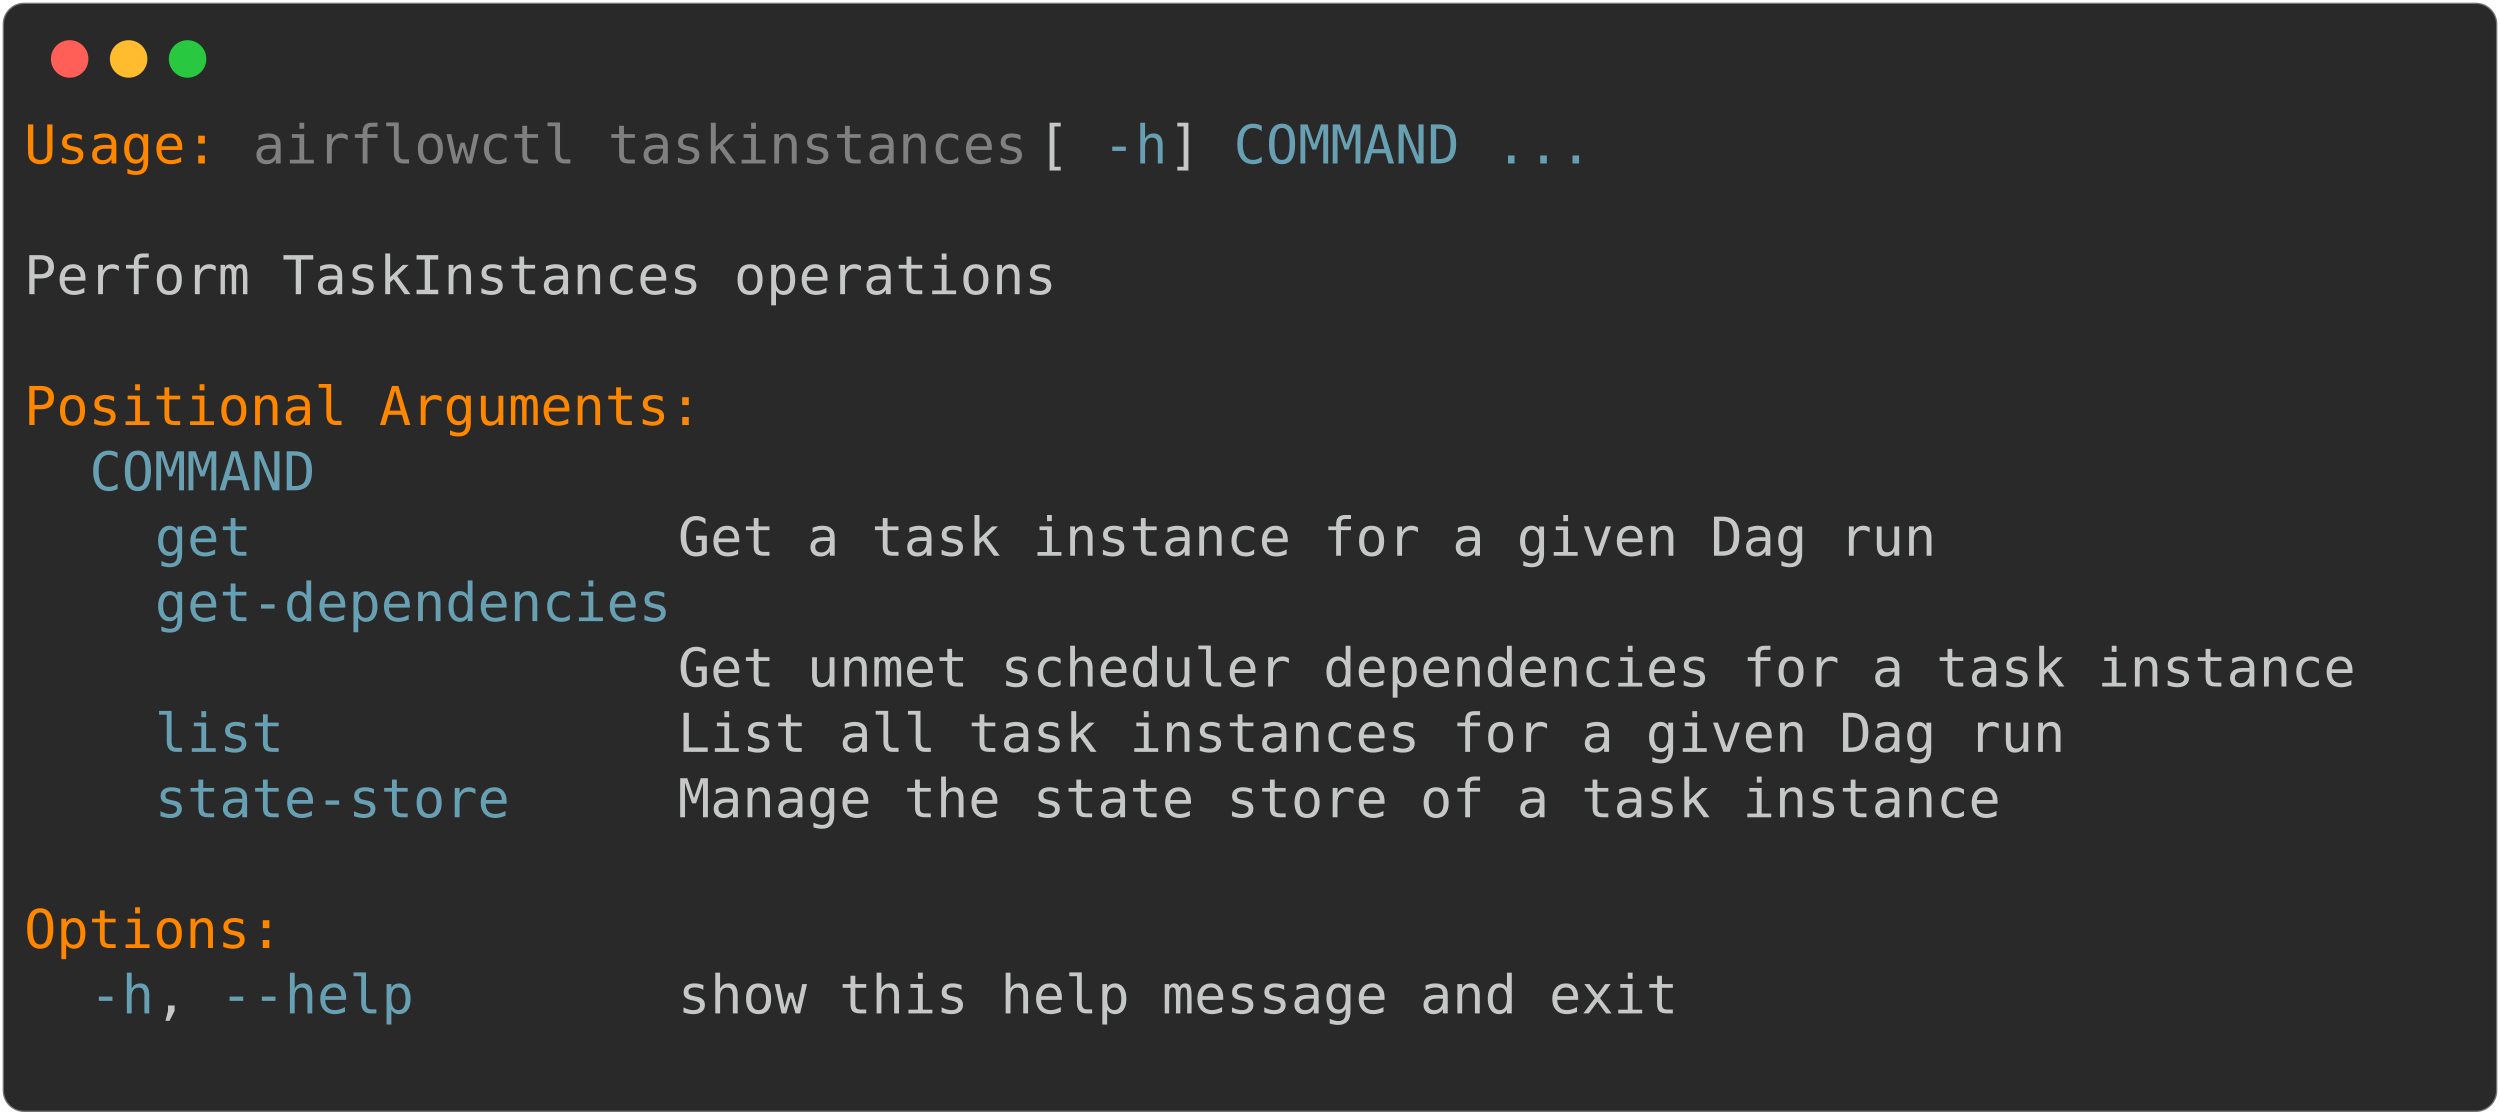
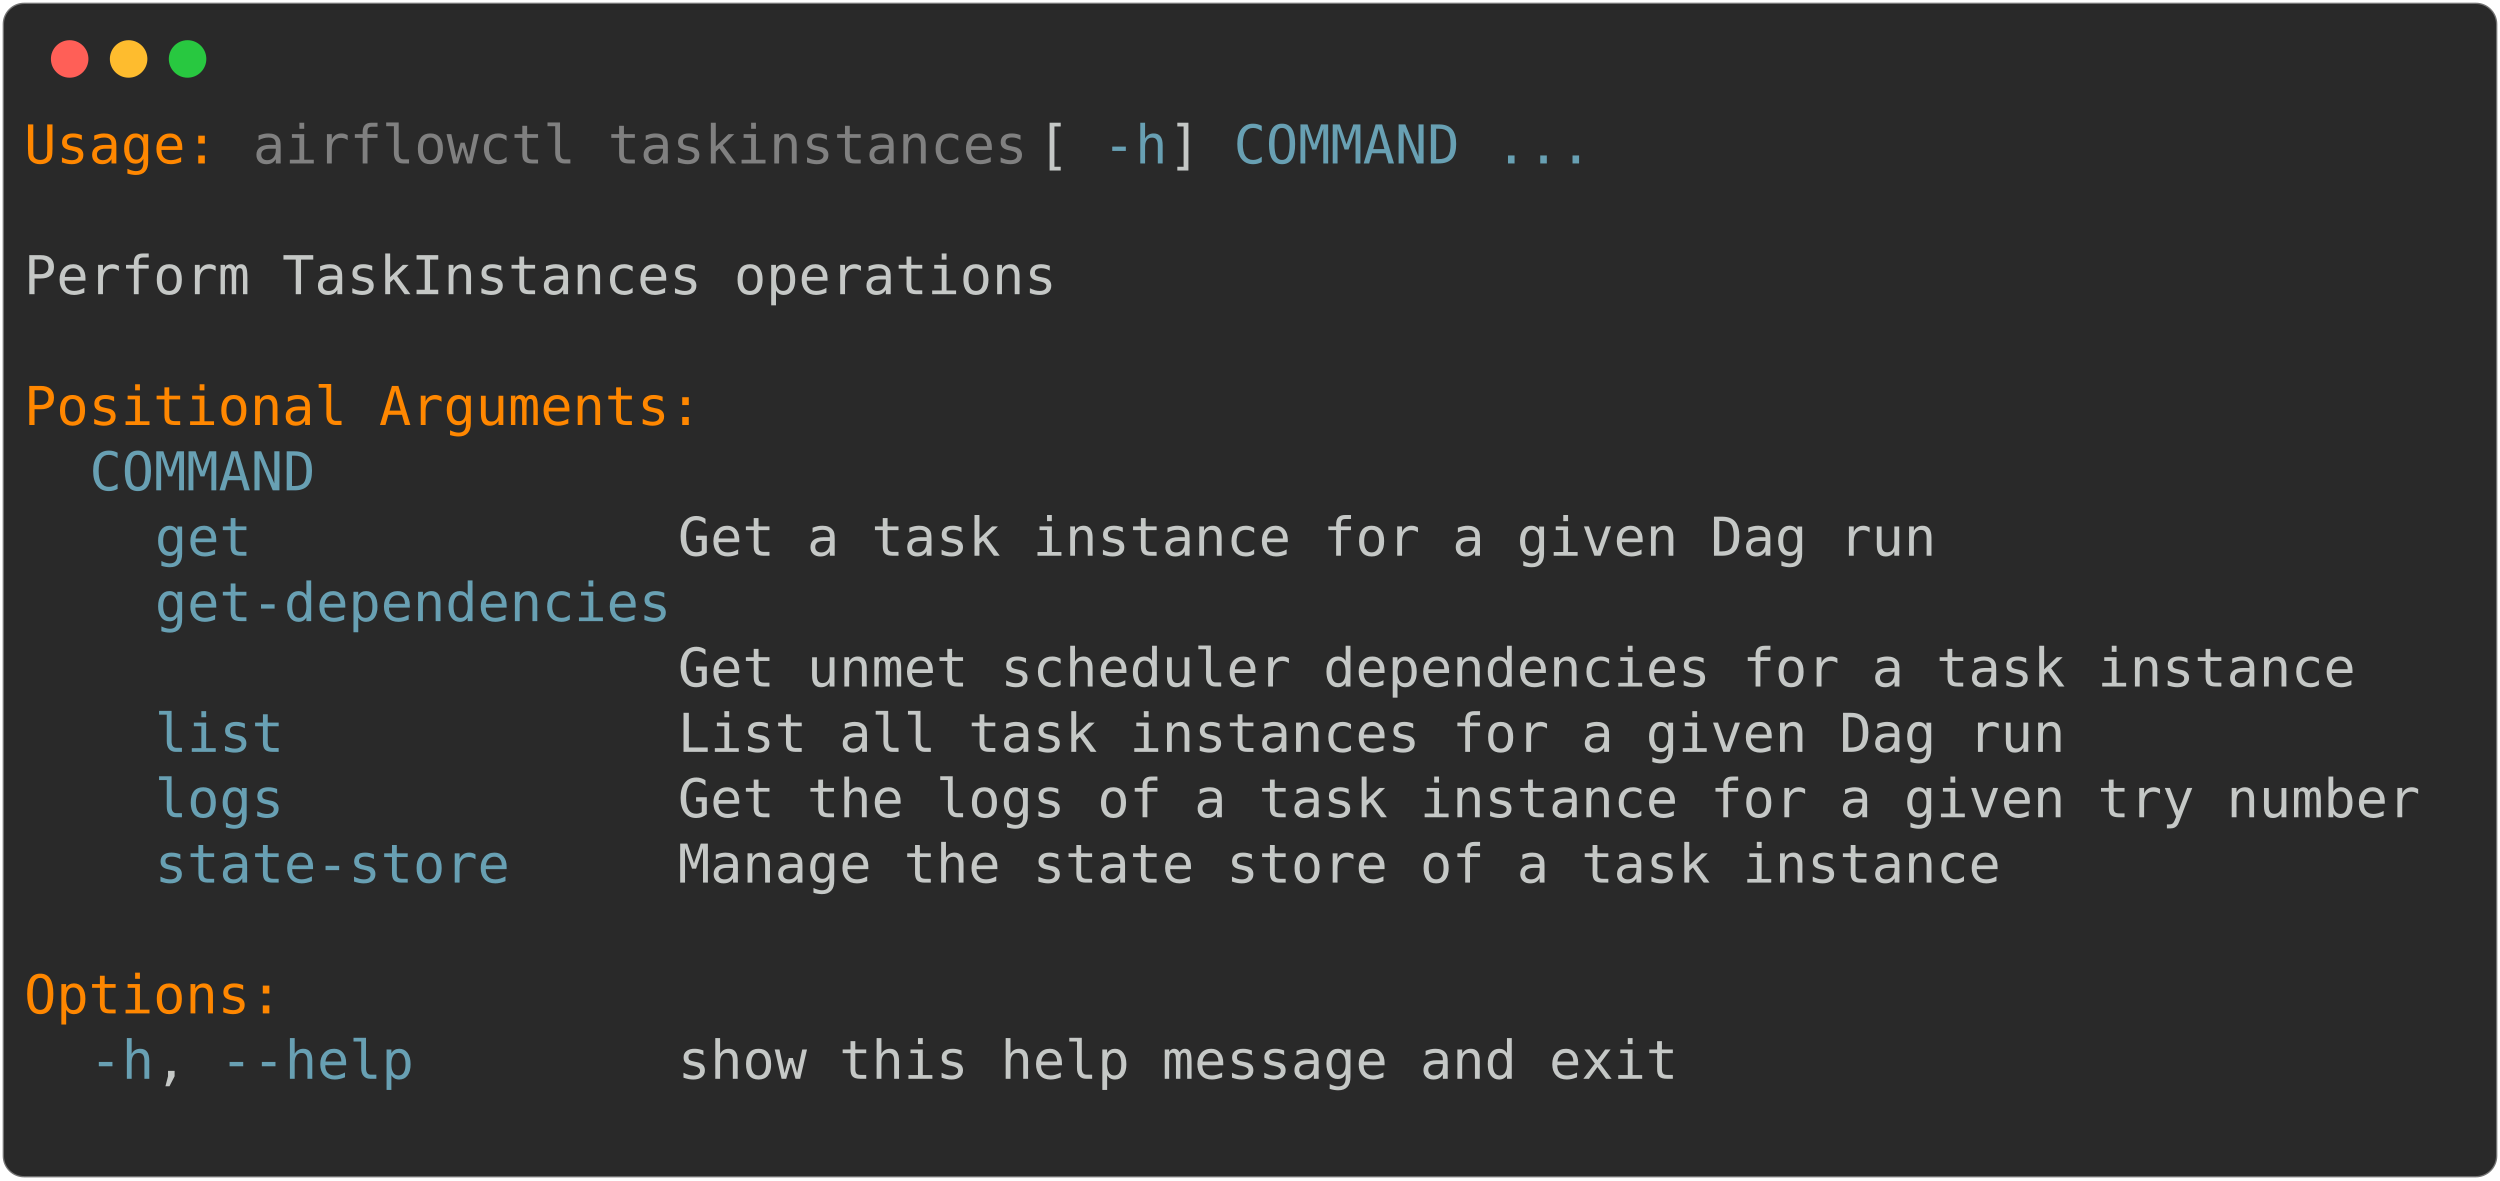
- <svg xmlns="http://www.w3.org/2000/svg" class="rich-terminal" viewBox="0 0 933 416.0">
+ <svg xmlns="http://www.w3.org/2000/svg" class="rich-terminal" viewBox="0 0 933 440.4">
  <style>

    @font-face {
        font-family: "Fira Code";
        src: local("FiraCode-Regular"),
                url("https://cdnjs.cloudflare.com/ajax/libs/firacode/6.2.0/woff2/FiraCode-Regular.woff2") format("woff2"),
                url("https://cdnjs.cloudflare.com/ajax/libs/firacode/6.2.0/woff/FiraCode-Regular.woff") format("woff");
        font-style: normal;
        font-weight: 400;
    }
    @font-face {
        font-family: "Fira Code";
        src: local("FiraCode-Bold"),
                url("https://cdnjs.cloudflare.com/ajax/libs/firacode/6.2.0/woff2/FiraCode-Bold.woff2") format("woff2"),
                url("https://cdnjs.cloudflare.com/ajax/libs/firacode/6.2.0/woff/FiraCode-Bold.woff") format("woff");
        font-style: bold;
        font-weight: 700;
    }

-     .terminal-944627566-matrix {
+     .terminal-57093932-matrix {
        font-family: Fira Code, monospace;
        font-size: 20px;
        line-height: 24.4px;
        font-variant-east-asian: full-width;
    }

-     .terminal-944627566-title {
+     .terminal-57093932-title {
        font-size: 18px;
        font-weight: bold;
        font-family: arial;
    }

-     .terminal-944627566-r1 { fill: #ff8700 }
- .terminal-944627566-r2 { fill: #c5c8c6 }
- .terminal-944627566-r3 { fill: #808080 }
- .terminal-944627566-r4 { fill: #68a0b3 }
+     .terminal-57093932-r1 { fill: #ff8700 }
+ .terminal-57093932-r2 { fill: #c5c8c6 }
+ .terminal-57093932-r3 { fill: #808080 }
+ .terminal-57093932-r4 { fill: #68a0b3 }
    </style>
  <defs>
-     <clipPath id="terminal-944627566-clip-terminal">
-       <rect x="0" y="0" width="914.0" height="365.0" />
+     <clipPath id="terminal-57093932-clip-terminal">
+       <rect x="0" y="0" width="914.0" height="389.4" />
    </clipPath>
-     <clipPath id="terminal-944627566-line-0">
+     <clipPath id="terminal-57093932-line-0">
      <rect x="0" y="1.5" width="915" height="24.65" />
    </clipPath>
-     <clipPath id="terminal-944627566-line-1">
+     <clipPath id="terminal-57093932-line-1">
      <rect x="0" y="25.9" width="915" height="24.65" />
    </clipPath>
-     <clipPath id="terminal-944627566-line-2">
+     <clipPath id="terminal-57093932-line-2">
      <rect x="0" y="50.3" width="915" height="24.65" />
    </clipPath>
-     <clipPath id="terminal-944627566-line-3">
+     <clipPath id="terminal-57093932-line-3">
      <rect x="0" y="74.7" width="915" height="24.65" />
    </clipPath>
-     <clipPath id="terminal-944627566-line-4">
+     <clipPath id="terminal-57093932-line-4">
      <rect x="0" y="99.1" width="915" height="24.65" />
    </clipPath>
-     <clipPath id="terminal-944627566-line-5">
+     <clipPath id="terminal-57093932-line-5">
      <rect x="0" y="123.5" width="915" height="24.65" />
    </clipPath>
-     <clipPath id="terminal-944627566-line-6">
+     <clipPath id="terminal-57093932-line-6">
      <rect x="0" y="147.9" width="915" height="24.65" />
    </clipPath>
-     <clipPath id="terminal-944627566-line-7">
+     <clipPath id="terminal-57093932-line-7">
      <rect x="0" y="172.3" width="915" height="24.65" />
    </clipPath>
-     <clipPath id="terminal-944627566-line-8">
+     <clipPath id="terminal-57093932-line-8">
      <rect x="0" y="196.7" width="915" height="24.65" />
    </clipPath>
-     <clipPath id="terminal-944627566-line-9">
+     <clipPath id="terminal-57093932-line-9">
      <rect x="0" y="221.1" width="915" height="24.65" />
    </clipPath>
-     <clipPath id="terminal-944627566-line-10">
+     <clipPath id="terminal-57093932-line-10">
      <rect x="0" y="245.5" width="915" height="24.65" />
    </clipPath>
-     <clipPath id="terminal-944627566-line-11">
+     <clipPath id="terminal-57093932-line-11">
      <rect x="0" y="269.9" width="915" height="24.65" />
    </clipPath>
-     <clipPath id="terminal-944627566-line-12">
+     <clipPath id="terminal-57093932-line-12">
      <rect x="0" y="294.3" width="915" height="24.65" />
    </clipPath>
-     <clipPath id="terminal-944627566-line-13">
+     <clipPath id="terminal-57093932-line-13">
      <rect x="0" y="318.7" width="915" height="24.65" />
    </clipPath>
+     <clipPath id="terminal-57093932-line-14">
+       <rect x="0" y="343.1" width="915" height="24.65" />
+     </clipPath>
  </defs>
-   <rect fill="#292929" stroke="rgba(255,255,255,0.35)" stroke-width="1" x="1" y="1" width="931" height="414" rx="8" />
+   <rect fill="#292929" stroke="rgba(255,255,255,0.35)" stroke-width="1" x="1" y="1" width="931" height="438.4" rx="8" />
  <g transform="translate(26,22)">
    <circle cx="0" cy="0" r="7" fill="#ff5f57" />
    <circle cx="22" cy="0" r="7" fill="#febc2e" />
    <circle cx="44" cy="0" r="7" fill="#28c840" />
  </g>
-   <g transform="translate(9, 41)" clip-path="url(#terminal-944627566-clip-terminal)">
-     <g class="terminal-944627566-matrix">
-       <text class="terminal-944627566-r1" x="0" y="20" textLength="73.2" clip-path="url(#terminal-944627566-line-0)">Usage:</text>
-       <text class="terminal-944627566-r3" x="85.4" y="20" textLength="292.8" clip-path="url(#terminal-944627566-line-0)">airflowctl taskinstances</text>
-       <text class="terminal-944627566-r2" x="378.2" y="20" textLength="24.4" clip-path="url(#terminal-944627566-line-0)"> [</text>
-       <text class="terminal-944627566-r4" x="402.6" y="20" textLength="24.4" clip-path="url(#terminal-944627566-line-0)">-h</text>
-       <text class="terminal-944627566-r2" x="427" y="20" textLength="24.4" clip-path="url(#terminal-944627566-line-0)">] </text>
-       <text class="terminal-944627566-r4" x="451.4" y="20" textLength="85.4" clip-path="url(#terminal-944627566-line-0)">COMMAND</text>
-       <text class="terminal-944627566-r4" x="549" y="20" textLength="36.6" clip-path="url(#terminal-944627566-line-0)">...</text>
-       <text class="terminal-944627566-r2" x="915" y="20" textLength="12.2" clip-path="url(#terminal-944627566-line-0)">
+   <g transform="translate(9, 41)" clip-path="url(#terminal-57093932-clip-terminal)">
+     <g class="terminal-57093932-matrix">
+       <text class="terminal-57093932-r1" x="0" y="20" textLength="73.2" clip-path="url(#terminal-57093932-line-0)">Usage:</text>
+       <text class="terminal-57093932-r3" x="85.4" y="20" textLength="292.8" clip-path="url(#terminal-57093932-line-0)">airflowctl taskinstances</text>
+       <text class="terminal-57093932-r2" x="378.2" y="20" textLength="24.4" clip-path="url(#terminal-57093932-line-0)"> [</text>
+       <text class="terminal-57093932-r4" x="402.6" y="20" textLength="24.4" clip-path="url(#terminal-57093932-line-0)">-h</text>
+       <text class="terminal-57093932-r2" x="427" y="20" textLength="24.4" clip-path="url(#terminal-57093932-line-0)">] </text>
+       <text class="terminal-57093932-r4" x="451.4" y="20" textLength="85.4" clip-path="url(#terminal-57093932-line-0)">COMMAND</text>
+       <text class="terminal-57093932-r4" x="549" y="20" textLength="36.6" clip-path="url(#terminal-57093932-line-0)">...</text>
+       <text class="terminal-57093932-r2" x="915" y="20" textLength="12.2" clip-path="url(#terminal-57093932-line-0)">
</text>
-       <text class="terminal-944627566-r2" x="915" y="44.4" textLength="12.2" clip-path="url(#terminal-944627566-line-1)">
+       <text class="terminal-57093932-r2" x="915" y="44.4" textLength="12.2" clip-path="url(#terminal-57093932-line-1)">
</text>
-       <text class="terminal-944627566-r2" x="0" y="68.8" textLength="390.4" clip-path="url(#terminal-944627566-line-2)">Perform TaskInstances operations</text>
-       <text class="terminal-944627566-r2" x="915" y="68.8" textLength="12.2" clip-path="url(#terminal-944627566-line-2)">
+       <text class="terminal-57093932-r2" x="0" y="68.8" textLength="390.4" clip-path="url(#terminal-57093932-line-2)">Perform TaskInstances operations</text>
+       <text class="terminal-57093932-r2" x="915" y="68.8" textLength="12.2" clip-path="url(#terminal-57093932-line-2)">
</text>
-       <text class="terminal-944627566-r2" x="915" y="93.2" textLength="12.2" clip-path="url(#terminal-944627566-line-3)">
+       <text class="terminal-57093932-r2" x="915" y="93.2" textLength="12.2" clip-path="url(#terminal-57093932-line-3)">
</text>
-       <text class="terminal-944627566-r1" x="0" y="117.6" textLength="256.2" clip-path="url(#terminal-944627566-line-4)">Positional Arguments:</text>
-       <text class="terminal-944627566-r2" x="915" y="117.6" textLength="12.2" clip-path="url(#terminal-944627566-line-4)">
+       <text class="terminal-57093932-r1" x="0" y="117.6" textLength="256.2" clip-path="url(#terminal-57093932-line-4)">Positional Arguments:</text>
+       <text class="terminal-57093932-r2" x="915" y="117.6" textLength="12.2" clip-path="url(#terminal-57093932-line-4)">
</text>
-       <text class="terminal-944627566-r4" x="24.4" y="142" textLength="85.4" clip-path="url(#terminal-944627566-line-5)">COMMAND</text>
-       <text class="terminal-944627566-r2" x="915" y="142" textLength="12.2" clip-path="url(#terminal-944627566-line-5)">
+       <text class="terminal-57093932-r4" x="24.4" y="142" textLength="85.4" clip-path="url(#terminal-57093932-line-5)">COMMAND</text>
+       <text class="terminal-57093932-r2" x="915" y="142" textLength="12.2" clip-path="url(#terminal-57093932-line-5)">
</text>
-       <text class="terminal-944627566-r4" x="48.8" y="166.4" textLength="36.6" clip-path="url(#terminal-944627566-line-6)">get</text>
-       <text class="terminal-944627566-r2" x="244" y="166.4" textLength="475.8" clip-path="url(#terminal-944627566-line-6)">Get a task instance for a given Dag run</text>
-       <text class="terminal-944627566-r2" x="915" y="166.4" textLength="12.2" clip-path="url(#terminal-944627566-line-6)">
+       <text class="terminal-57093932-r4" x="48.8" y="166.4" textLength="36.6" clip-path="url(#terminal-57093932-line-6)">get</text>
+       <text class="terminal-57093932-r2" x="244" y="166.4" textLength="475.8" clip-path="url(#terminal-57093932-line-6)">Get a task instance for a given Dag run</text>
+       <text class="terminal-57093932-r2" x="915" y="166.4" textLength="12.2" clip-path="url(#terminal-57093932-line-6)">
</text>
-       <text class="terminal-944627566-r4" x="48.8" y="190.8" textLength="195.2" clip-path="url(#terminal-944627566-line-7)">get-dependencies</text>
-       <text class="terminal-944627566-r2" x="915" y="190.8" textLength="12.2" clip-path="url(#terminal-944627566-line-7)">
+       <text class="terminal-57093932-r4" x="48.8" y="190.8" textLength="195.2" clip-path="url(#terminal-57093932-line-7)">get-dependencies</text>
+       <text class="terminal-57093932-r2" x="915" y="190.8" textLength="12.2" clip-path="url(#terminal-57093932-line-7)">
</text>
-       <text class="terminal-944627566-r2" x="244" y="215.2" textLength="634.4" clip-path="url(#terminal-944627566-line-8)">Get unmet scheduler dependencies for a task instance</text>
-       <text class="terminal-944627566-r2" x="915" y="215.2" textLength="12.2" clip-path="url(#terminal-944627566-line-8)">
+       <text class="terminal-57093932-r2" x="244" y="215.2" textLength="634.4" clip-path="url(#terminal-57093932-line-8)">Get unmet scheduler dependencies for a task instance</text>
+       <text class="terminal-57093932-r2" x="915" y="215.2" textLength="12.2" clip-path="url(#terminal-57093932-line-8)">
</text>
-       <text class="terminal-944627566-r4" x="48.8" y="239.6" textLength="48.8" clip-path="url(#terminal-944627566-line-9)">list</text>
-       <text class="terminal-944627566-r2" x="244" y="239.6" textLength="524.6" clip-path="url(#terminal-944627566-line-9)">List all task instances for a given Dag run</text>
-       <text class="terminal-944627566-r2" x="915" y="239.6" textLength="12.2" clip-path="url(#terminal-944627566-line-9)">
+       <text class="terminal-57093932-r4" x="48.8" y="239.6" textLength="48.8" clip-path="url(#terminal-57093932-line-9)">list</text>
+       <text class="terminal-57093932-r2" x="244" y="239.6" textLength="524.6" clip-path="url(#terminal-57093932-line-9)">List all task instances for a given Dag run</text>
+       <text class="terminal-57093932-r2" x="915" y="239.6" textLength="12.2" clip-path="url(#terminal-57093932-line-9)">
</text>
-       <text class="terminal-944627566-r4" x="48.8" y="264" textLength="134.2" clip-path="url(#terminal-944627566-line-10)">state-store</text>
-       <text class="terminal-944627566-r2" x="244" y="264" textLength="500.2" clip-path="url(#terminal-944627566-line-10)">Manage the state store of a task instance</text>
-       <text class="terminal-944627566-r2" x="915" y="264" textLength="12.2" clip-path="url(#terminal-944627566-line-10)">
+       <text class="terminal-57093932-r4" x="48.8" y="264" textLength="48.8" clip-path="url(#terminal-57093932-line-10)">logs</text>
+       <text class="terminal-57093932-r2" x="244" y="264" textLength="658.8" clip-path="url(#terminal-57093932-line-10)">Get the logs of a task instance for a given try number</text>
+       <text class="terminal-57093932-r2" x="915" y="264" textLength="12.2" clip-path="url(#terminal-57093932-line-10)">
</text>
-       <text class="terminal-944627566-r2" x="915" y="288.4" textLength="12.2" clip-path="url(#terminal-944627566-line-11)">
+       <text class="terminal-57093932-r4" x="48.8" y="288.4" textLength="134.2" clip-path="url(#terminal-57093932-line-11)">state-store</text>
+       <text class="terminal-57093932-r2" x="244" y="288.4" textLength="500.2" clip-path="url(#terminal-57093932-line-11)">Manage the state store of a task instance</text>
+       <text class="terminal-57093932-r2" x="915" y="288.4" textLength="12.2" clip-path="url(#terminal-57093932-line-11)">
</text>
-       <text class="terminal-944627566-r1" x="0" y="312.8" textLength="97.6" clip-path="url(#terminal-944627566-line-12)">Options:</text>
-       <text class="terminal-944627566-r2" x="915" y="312.8" textLength="12.2" clip-path="url(#terminal-944627566-line-12)">
+       <text class="terminal-57093932-r2" x="915" y="312.8" textLength="12.2" clip-path="url(#terminal-57093932-line-12)">
</text>
-       <text class="terminal-944627566-r4" x="24.4" y="337.2" textLength="24.4" clip-path="url(#terminal-944627566-line-13)">-h</text>
-       <text class="terminal-944627566-r2" x="48.8" y="337.2" textLength="24.4" clip-path="url(#terminal-944627566-line-13)">, </text>
-       <text class="terminal-944627566-r4" x="73.2" y="337.2" textLength="73.2" clip-path="url(#terminal-944627566-line-13)">--help</text>
-       <text class="terminal-944627566-r2" x="244" y="337.2" textLength="378.2" clip-path="url(#terminal-944627566-line-13)">show this help message and exit</text>
-       <text class="terminal-944627566-r2" x="915" y="337.2" textLength="12.2" clip-path="url(#terminal-944627566-line-13)">
+       <text class="terminal-57093932-r1" x="0" y="337.2" textLength="97.6" clip-path="url(#terminal-57093932-line-13)">Options:</text>
+       <text class="terminal-57093932-r2" x="915" y="337.2" textLength="12.2" clip-path="url(#terminal-57093932-line-13)">
</text>
-       <text class="terminal-944627566-r2" x="915" y="361.6" textLength="12.2" clip-path="url(#terminal-944627566-line-14)">
+       <text class="terminal-57093932-r4" x="24.4" y="361.6" textLength="24.4" clip-path="url(#terminal-57093932-line-14)">-h</text>
+       <text class="terminal-57093932-r2" x="48.8" y="361.6" textLength="24.4" clip-path="url(#terminal-57093932-line-14)">, </text>
+       <text class="terminal-57093932-r4" x="73.2" y="361.6" textLength="73.2" clip-path="url(#terminal-57093932-line-14)">--help</text>
+       <text class="terminal-57093932-r2" x="244" y="361.6" textLength="378.2" clip-path="url(#terminal-57093932-line-14)">show this help message and exit</text>
+       <text class="terminal-57093932-r2" x="915" y="361.6" textLength="12.2" clip-path="url(#terminal-57093932-line-14)">
+ </text>
+       <text class="terminal-57093932-r2" x="915" y="386" textLength="12.2" clip-path="url(#terminal-57093932-line-15)">
</text>
    </g>
  </g>
</svg>
